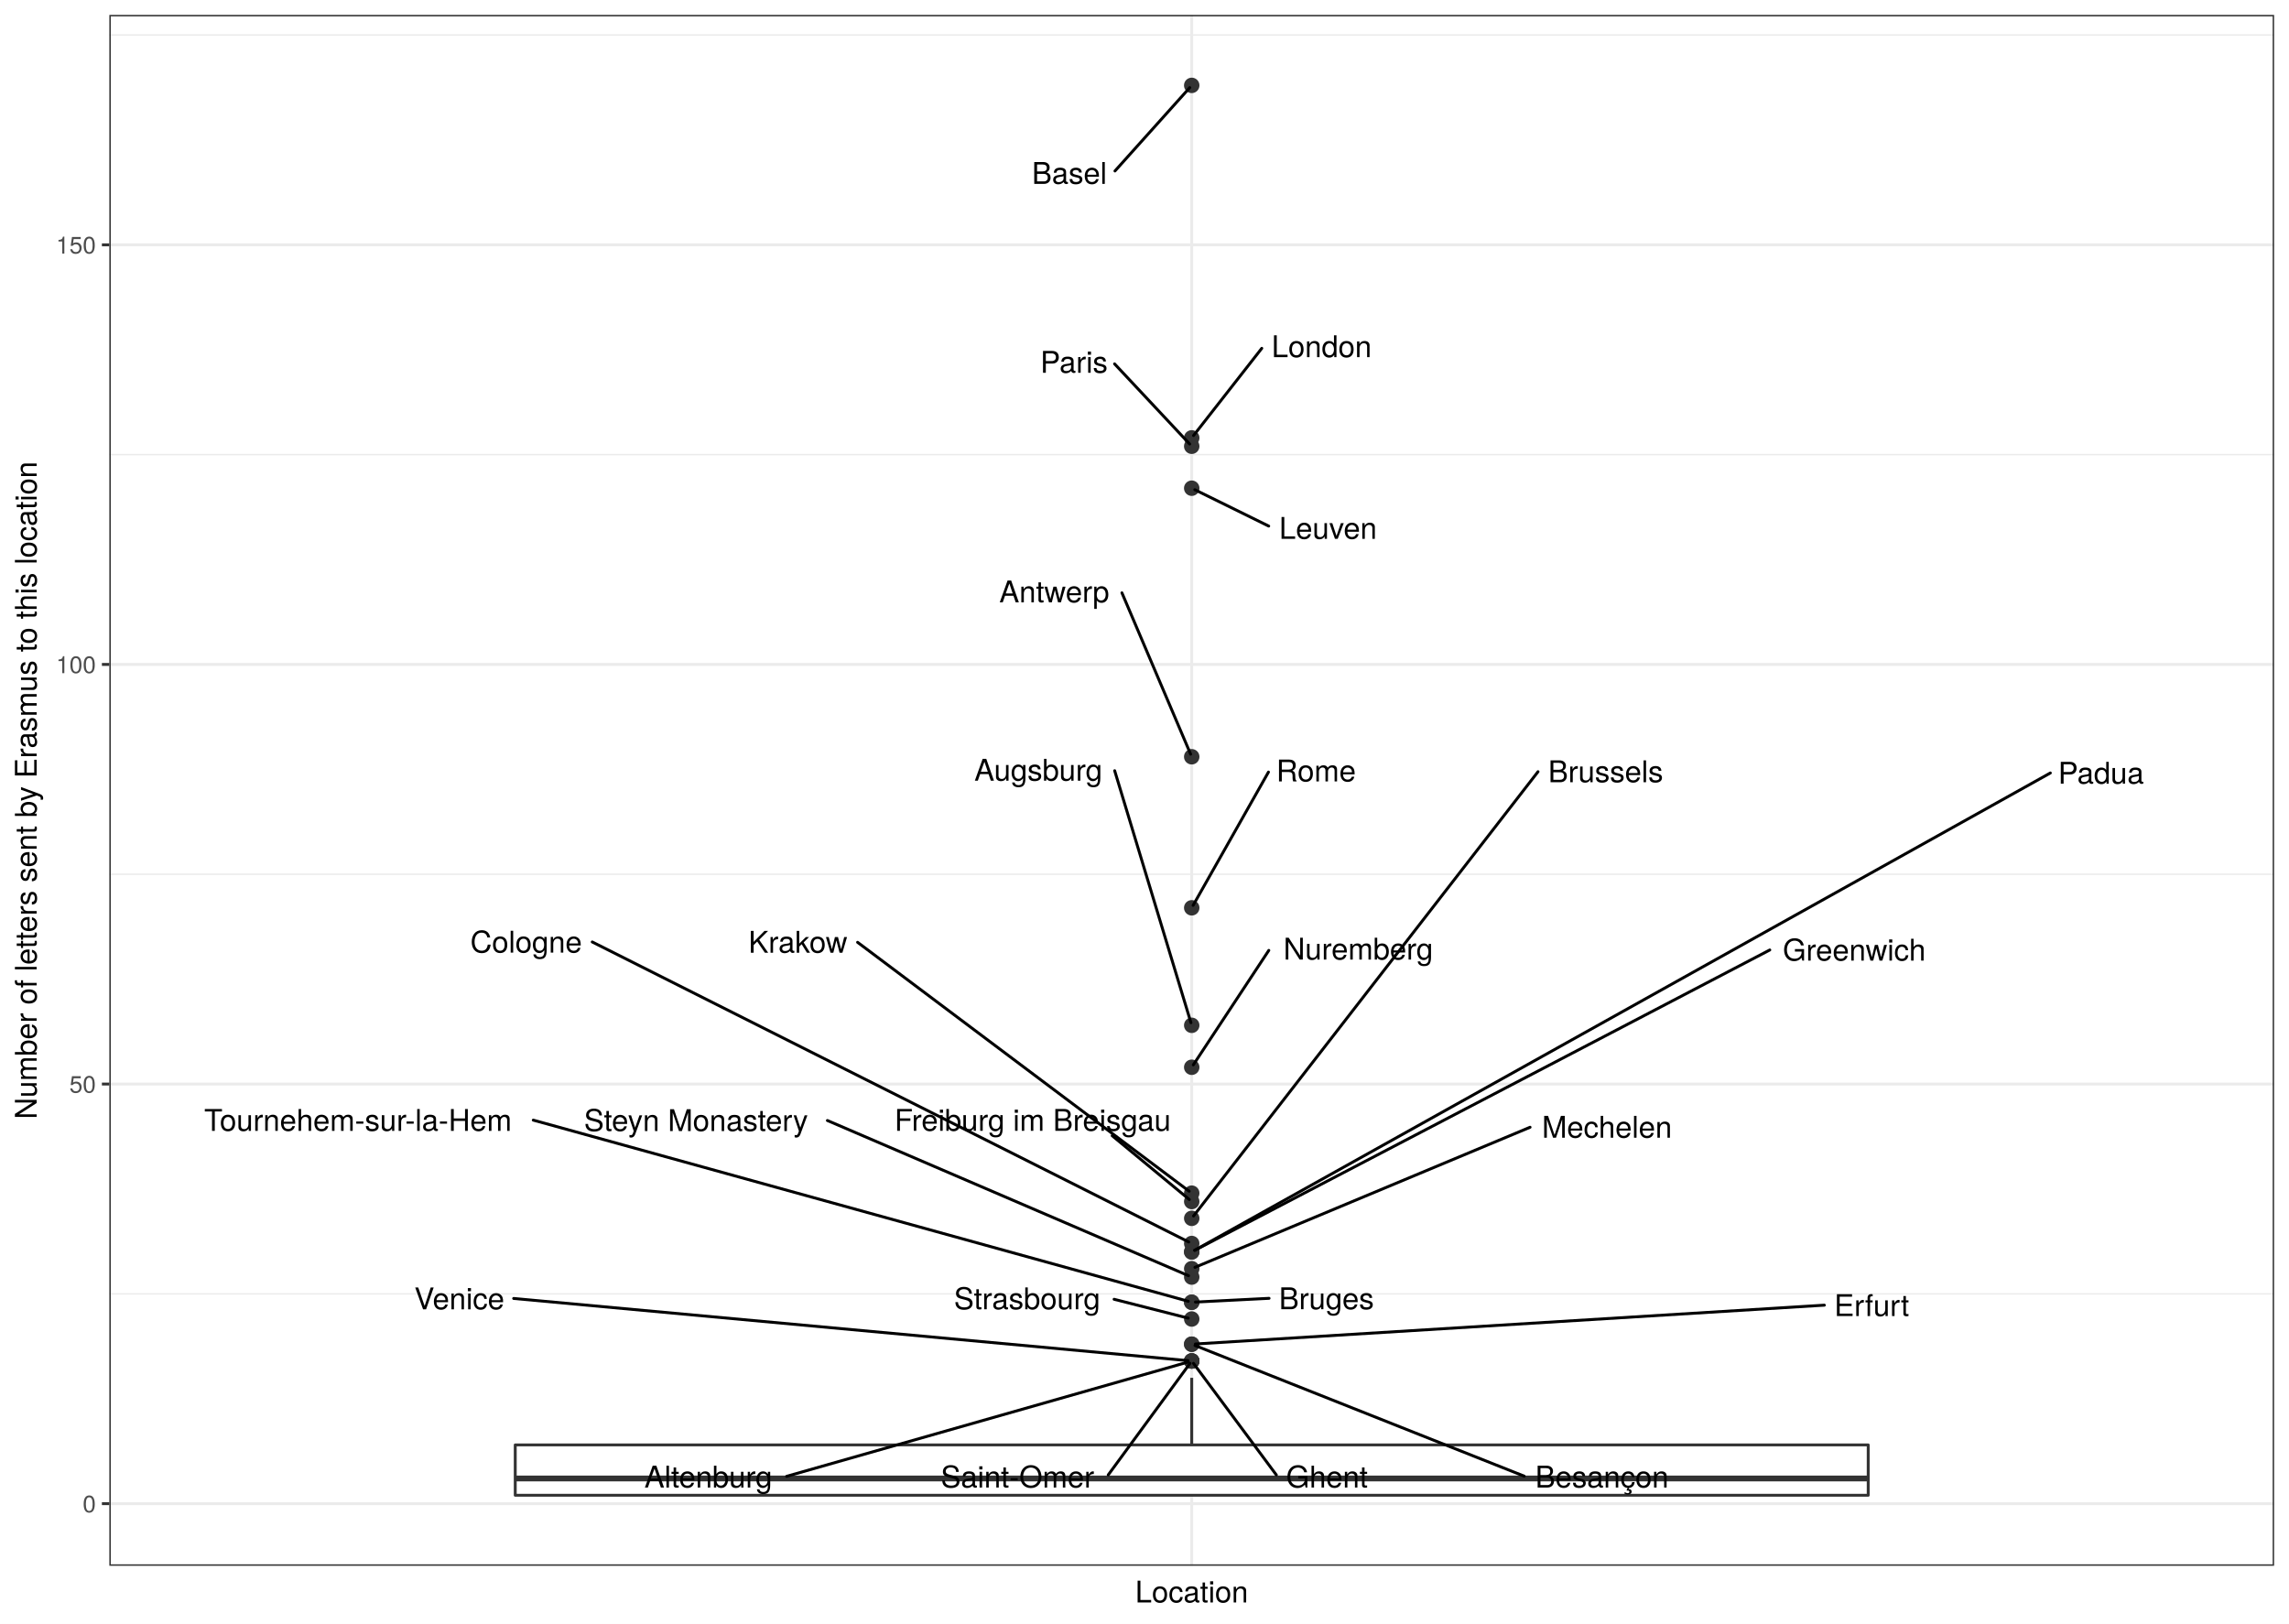
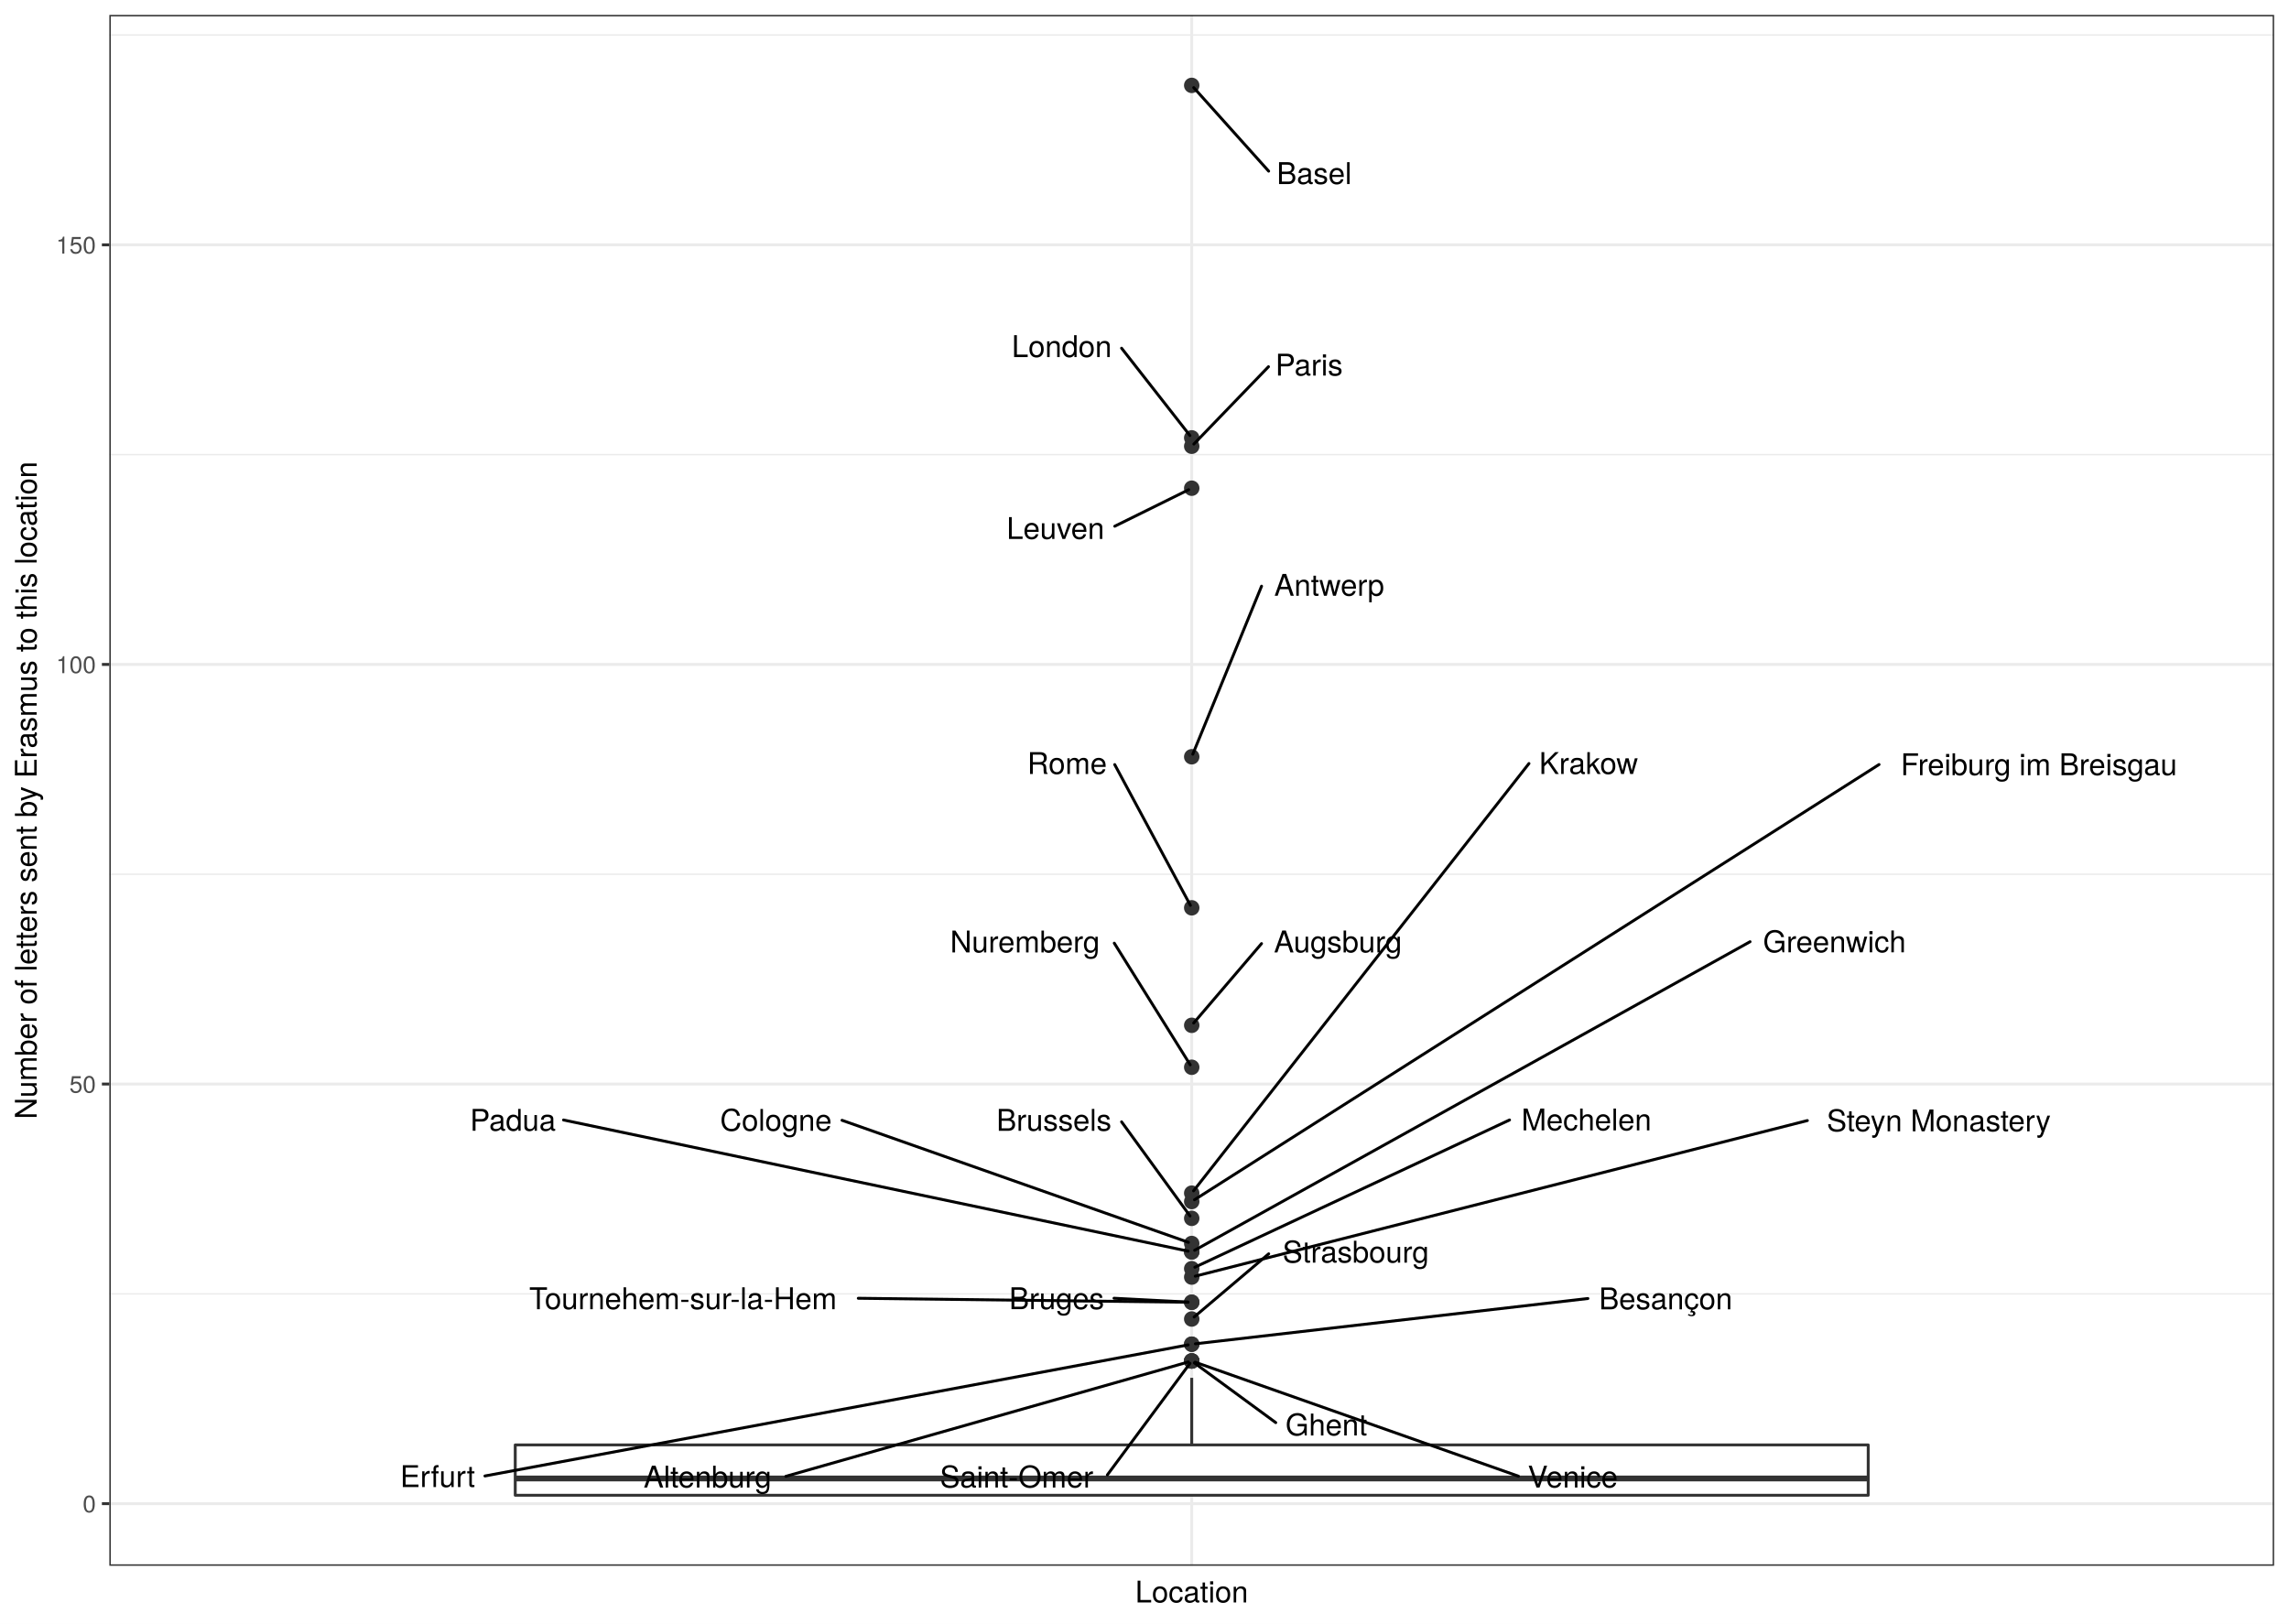
<svg xmlns="http://www.w3.org/2000/svg" class="svglite" width="842.40pt" height="597.60pt" viewBox="0 0 842.40 597.60">
  <defs>
    <style type="text/css">
    .svglite line, .svglite polyline, .svglite polygon, .svglite path, .svglite rect, .svglite circle {
      fill: none;
      stroke: #000000;
      stroke-linecap: round;
      stroke-linejoin: round;
      stroke-miterlimit: 10.00;
    }
    .svglite text {
      white-space: pre;
    }
  </style>
  </defs>
  <rect width="100%" height="100%" style="stroke: none; fill: #FFFFFF;" />
  <defs>
    <clipPath id="cpMC4wMHw4NDIuNDB8MC4wMHw1OTcuNjA=">
      <rect x="0.00" y="0.00" width="842.40" height="597.60" />
    </clipPath>
  </defs>
  <g clip-path="url(#cpMC4wMHw4NDIuNDB8MC4wMHw1OTcuNjA=)">
    <rect x="0" y="-0" width="842.40" height="597.60" style="stroke-width: 1.07; stroke: #FFFFFF; fill: #FFFFFF;" />
  </g>
  <defs>
    <clipPath id="cpNDAuMjR8ODM2LjkyfDUuNDh8NTc2LjMz">
      <rect x="40.24" y="5.48" width="796.68" height="570.85" />
    </clipPath>
  </defs>
  <g clip-path="url(#cpNDAuMjR8ODM2LjkyfDUuNDh8NTc2LjMz)">
    <rect x="40.24" y="5.48" width="796.68" height="570.85" style="stroke-width: 1.07; stroke: none; fill: #FFFFFF;" />
    <polyline points="40.24,476.25 836.92,476.25 " style="stroke-width: 0.53; stroke: #EBEBEB; stroke-linecap: butt;" />
    <polyline points="40.24,321.80 836.92,321.80 " style="stroke-width: 0.53; stroke: #EBEBEB; stroke-linecap: butt;" />
    <polyline points="40.24,167.34 836.92,167.34 " style="stroke-width: 0.53; stroke: #EBEBEB; stroke-linecap: butt;" />
    <polyline points="40.24,12.89 836.92,12.89 " style="stroke-width: 0.53; stroke: #EBEBEB; stroke-linecap: butt;" />
    <polyline points="40.24,553.47 836.92,553.47 " style="stroke-width: 1.07; stroke: #EBEBEB; stroke-linecap: butt;" />
    <polyline points="40.24,399.02 836.92,399.02 " style="stroke-width: 1.07; stroke: #EBEBEB; stroke-linecap: butt;" />
    <polyline points="40.24,244.57 836.92,244.57 " style="stroke-width: 1.07; stroke: #EBEBEB; stroke-linecap: butt;" />
    <polyline points="40.24,90.12 836.92,90.12 " style="stroke-width: 1.07; stroke: #EBEBEB; stroke-linecap: butt;" />
    <polyline points="438.58,576.33 438.58,5.48 " style="stroke-width: 1.07; stroke: #EBEBEB; stroke-linecap: butt;" />
    <circle cx="438.58" cy="31.43" r="2.49" style="stroke-width: 0.71; stroke: #333333; fill: #333333;" />
    <circle cx="438.58" cy="161.17" r="2.49" style="stroke-width: 0.71; stroke: #333333; fill: #333333;" />
    <circle cx="438.58" cy="164.26" r="2.49" style="stroke-width: 0.71; stroke: #333333; fill: #333333;" />
    <circle cx="438.58" cy="179.70" r="2.49" style="stroke-width: 0.71; stroke: #333333; fill: #333333;" />
    <circle cx="438.58" cy="278.55" r="2.49" style="stroke-width: 0.71; stroke: #333333; fill: #333333;" />
    <circle cx="438.58" cy="334.15" r="2.49" style="stroke-width: 0.71; stroke: #333333; fill: #333333;" />
    <circle cx="438.58" cy="377.40" r="2.49" style="stroke-width: 0.71; stroke: #333333; fill: #333333;" />
    <circle cx="438.58" cy="392.84" r="2.49" style="stroke-width: 0.71; stroke: #333333; fill: #333333;" />
    <circle cx="438.58" cy="439.18" r="2.49" style="stroke-width: 0.71; stroke: #333333; fill: #333333;" />
    <circle cx="438.58" cy="442.27" r="2.49" style="stroke-width: 0.71; stroke: #333333; fill: #333333;" />
    <circle cx="438.58" cy="448.45" r="2.49" style="stroke-width: 0.71; stroke: #333333; fill: #333333;" />
    <circle cx="438.58" cy="457.71" r="2.49" style="stroke-width: 0.71; stroke: #333333; fill: #333333;" />
    <circle cx="438.58" cy="460.80" r="2.49" style="stroke-width: 0.71; stroke: #333333; fill: #333333;" />
    <circle cx="438.58" cy="460.80" r="2.49" style="stroke-width: 0.71; stroke: #333333; fill: #333333;" />
    <circle cx="438.58" cy="466.98" r="2.49" style="stroke-width: 0.71; stroke: #333333; fill: #333333;" />
    <circle cx="438.58" cy="470.07" r="2.49" style="stroke-width: 0.71; stroke: #333333; fill: #333333;" />
    <circle cx="438.58" cy="479.34" r="2.49" style="stroke-width: 0.71; stroke: #333333; fill: #333333;" />
    <circle cx="438.58" cy="479.34" r="2.49" style="stroke-width: 0.71; stroke: #333333; fill: #333333;" />
    <circle cx="438.58" cy="485.51" r="2.49" style="stroke-width: 0.71; stroke: #333333; fill: #333333;" />
    <circle cx="438.58" cy="494.78" r="2.49" style="stroke-width: 0.71; stroke: #333333; fill: #333333;" />
    <circle cx="438.58" cy="494.78" r="2.49" style="stroke-width: 0.71; stroke: #333333; fill: #333333;" />
    <circle cx="438.58" cy="500.96" r="2.49" style="stroke-width: 0.71; stroke: #333333; fill: #333333;" />
    <circle cx="438.58" cy="500.96" r="2.49" style="stroke-width: 0.71; stroke: #333333; fill: #333333;" />
    <circle cx="438.58" cy="500.96" r="2.49" style="stroke-width: 0.71; stroke: #333333; fill: #333333;" />
    <circle cx="438.58" cy="500.96" r="2.49" style="stroke-width: 0.71; stroke: #333333; fill: #333333;" />
    <line x1="438.58" y1="531.85" x2="438.58" y2="507.14" style="stroke-width: 1.07; stroke: #333333; stroke-linecap: butt;" />
    <line x1="438.58" y1="550.38" x2="438.58" y2="550.38" style="stroke-width: 1.07; stroke: #333333; stroke-linecap: butt;" />
    <polygon points="189.62,531.85 189.62,550.38 687.54,550.38 687.54,531.85 189.62,531.85 " style="stroke-width: 1.07; stroke: #333333; fill: #FFFFFF;" />
    <line x1="189.62" y1="544.20" x2="687.54" y2="544.20" style="stroke-width: 2.13; stroke: #333333; stroke-linecap: butt;" />
-     <line x1="410.33" y1="62.93" x2="437.85" y2="32.25" style="stroke-width: 1.07;" />
-     <line x1="464.36" y1="128.21" x2="439.25" y2="160.31" style="stroke-width: 1.07;" />
-     <line x1="410.19" y1="133.94" x2="437.82" y2="163.44" style="stroke-width: 1.07;" />
-     <line x1="466.91" y1="193.64" x2="439.71" y2="180.25" style="stroke-width: 1.07;" />
-     <line x1="412.89" y1="218.21" x2="438.18" y2="277.61" style="stroke-width: 1.07;" />
-     <line x1="466.82" y1="284.19" x2="439.09" y2="333.25" style="stroke-width: 1.07;" />
-     <line x1="410.22" y1="283.68" x2="438.29" y2="376.44" style="stroke-width: 1.07;" />
-     <line x1="466.95" y1="349.82" x2="439.16" y2="391.96" style="stroke-width: 1.07;" />
-     <line x1="315.61" y1="346.85" x2="437.64" y2="438.47" style="stroke-width: 1.07;" />
-     <line x1="409.31" y1="418.04" x2="437.69" y2="441.53" style="stroke-width: 1.07;" />
-     <line x1="566.02" y1="284.05" x2="439.24" y2="447.59" style="stroke-width: 1.07;" />
-     <line x1="217.96" y1="346.72" x2="437.47" y2="457.15" style="stroke-width: 1.07;" />
-     <line x1="651.32" y1="349.67" x2="439.68" y2="460.23" style="stroke-width: 1.07;" />
-     <line x1="754.57" y1="284.52" x2="439.66" y2="460.20" style="stroke-width: 1.07;" />
-     <line x1="563.10" y1="414.92" x2="439.76" y2="466.49" style="stroke-width: 1.07;" />
-     <line x1="304.50" y1="412.44" x2="437.41" y2="469.57" style="stroke-width: 1.07;" />
-     <line x1="467.04" y1="477.89" x2="439.94" y2="479.27" style="stroke-width: 1.07;" />
-     <line x1="196.26" y1="412.30" x2="437.31" y2="478.98" style="stroke-width: 1.07;" />
-     <line x1="410.01" y1="478.24" x2="437.30" y2="485.19" style="stroke-width: 1.07;" />
-     <line x1="560.94" y1="543.35" x2="439.78" y2="495.25" style="stroke-width: 1.07;" />
-     <line x1="671.40" y1="480.41" x2="439.94" y2="494.70" style="stroke-width: 1.07;" />
-     <line x1="289.50" y1="543.41" x2="437.32" y2="501.32" style="stroke-width: 1.07;" />
-     <line x1="469.72" y1="542.90" x2="439.22" y2="501.82" style="stroke-width: 1.07;" />
-     <line x1="407.85" y1="542.89" x2="437.95" y2="501.82" style="stroke-width: 1.07;" />
-     <line x1="189.04" y1="477.94" x2="437.23" y2="500.83" style="stroke-width: 1.07;" />
-     <text x="393.56" y="67.68" text-anchor="middle" style="font-size: 11.04px; font-family: &quot;TeX Gyre Heros&quot;;" textLength="29.93px" lengthAdjust="spacingAndGlyphs">Basel</text>
-     <text x="486.38" y="131.47" text-anchor="middle" style="font-size: 11.04px; font-family: &quot;TeX Gyre Heros&quot;;" textLength="40.43px" lengthAdjust="spacingAndGlyphs">London</text>
-     <text x="395.26" y="137.22" text-anchor="middle" style="font-size: 11.04px; font-family: &quot;TeX Gyre Heros&quot;;" textLength="26.27px" lengthAdjust="spacingAndGlyphs">Paris</text>
-     <text x="488.74" y="198.34" text-anchor="middle" style="font-size: 11.04px; font-family: &quot;TeX Gyre Heros&quot;;" textLength="40.05px" lengthAdjust="spacingAndGlyphs">Leuven</text>
-     <text x="387.99" y="221.73" text-anchor="middle" style="font-size: 11.04px; font-family: &quot;TeX Gyre Heros&quot;;" textLength="46.21px" lengthAdjust="spacingAndGlyphs">Antwerp</text>
-     <text x="484.34" y="287.64" text-anchor="middle" style="font-size: 11.04px; font-family: &quot;TeX Gyre Heros&quot;;" textLength="31.44px" lengthAdjust="spacingAndGlyphs">Rome</text>
-     <text x="382.12" y="287.36" text-anchor="middle" style="font-size: 11.04px; font-family: &quot;TeX Gyre Heros&quot;;" textLength="52.61px" lengthAdjust="spacingAndGlyphs">Augsburg</text>
-     <text x="499.85" y="353.21" text-anchor="middle" style="font-size: 11.04px; font-family: &quot;TeX Gyre Heros&quot;;" textLength="62.19px" lengthAdjust="spacingAndGlyphs">Nuremberg</text>
-     <text x="293.66" y="350.69" text-anchor="middle" style="font-size: 11.04px; font-family: &quot;TeX Gyre Heros&quot;;" textLength="40.29px" lengthAdjust="spacingAndGlyphs">Krakow</text>
-     <text x="380.05" y="416.24" text-anchor="middle" style="font-size: 11.04px; font-family: &quot;TeX Gyre Heros&quot;;" textLength="114.06px" lengthAdjust="spacingAndGlyphs">Freiburg im Breisgau</text>
-     <text x="590.92" y="287.92" text-anchor="middle" style="font-size: 11.04px; font-family: &quot;TeX Gyre Heros&quot;;" textLength="46.19px" lengthAdjust="spacingAndGlyphs">Brussels</text>
-     <text x="193.64" y="350.64" text-anchor="middle" style="font-size: 11.04px; font-family: &quot;TeX Gyre Heros&quot;;" textLength="45.04px" lengthAdjust="spacingAndGlyphs">Cologne</text>
-     <text x="682.40" y="353.59" text-anchor="middle" style="font-size: 11.04px; font-family: &quot;TeX Gyre Heros&quot;;" textLength="58.55px" lengthAdjust="spacingAndGlyphs">Greenwich</text>
-     <text x="773.21" y="288.47" text-anchor="middle" style="font-size: 11.04px; font-family: &quot;TeX Gyre Heros&quot;;" textLength="33.67px" lengthAdjust="spacingAndGlyphs">Padua</text>
-     <text x="591.40" y="418.78" text-anchor="middle" style="font-size: 11.04px; font-family: &quot;TeX Gyre Heros&quot;;" textLength="53.00px" lengthAdjust="spacingAndGlyphs">Mechelen</text>
-     <text x="256.15" y="416.32" text-anchor="middle" style="font-size: 11.04px; font-family: &quot;TeX Gyre Heros&quot;;" textLength="93.09px" lengthAdjust="spacingAndGlyphs">Steyn Monastery</text>
-     <text x="488.16" y="481.91" text-anchor="middle" style="font-size: 11.04px; font-family: &quot;TeX Gyre Heros&quot;;" textLength="38.63px" lengthAdjust="spacingAndGlyphs">Bruges</text>
-     <text x="131.75" y="416.26" text-anchor="middle" style="font-size: 11.04px; font-family: &quot;TeX Gyre Heros&quot;;" textLength="125.42px" lengthAdjust="spacingAndGlyphs">Tournehem-sur-la-Hem</text>
-     <text x="377.99" y="481.92" text-anchor="middle" style="font-size: 11.04px; font-family: &quot;TeX Gyre Heros&quot;;" textLength="60.44px" lengthAdjust="spacingAndGlyphs">Strasbourg</text>
-     <text x="589.56" y="547.53" text-anchor="middle" style="font-size: 11.04px; font-family: &quot;TeX Gyre Heros&quot;;" textLength="53.65px" lengthAdjust="spacingAndGlyphs">Besançon</text>
-     <text x="688.82" y="484.42" text-anchor="middle" style="font-size: 11.04px; font-family: &quot;TeX Gyre Heros&quot;;" textLength="31.24px" lengthAdjust="spacingAndGlyphs">Erfurt</text>
-     <text x="260.67" y="547.53" text-anchor="middle" style="font-size: 11.04px; font-family: &quot;TeX Gyre Heros&quot;;" textLength="54.05px" lengthAdjust="spacingAndGlyphs">Altenburg</text>
-     <text x="488.35" y="547.53" text-anchor="middle" style="font-size: 11.04px; font-family: &quot;TeX Gyre Heros&quot;;" textLength="33.65px" lengthAdjust="spacingAndGlyphs">Ghent</text>
-     <text x="374.46" y="547.53" text-anchor="middle" style="font-size: 11.04px; font-family: &quot;TeX Gyre Heros&quot;;" textLength="63.19px" lengthAdjust="spacingAndGlyphs">Saint-Omer</text>
-     <text x="169.05" y="481.94" text-anchor="middle" style="font-size: 11.04px; font-family: &quot;TeX Gyre Heros&quot;;" textLength="36.39px" lengthAdjust="spacingAndGlyphs">Venice</text>
+     <line x1="466.89" y1="62.99" x2="439.32" y2="32.25" style="stroke-width: 1.07;" />
+     <line x1="412.76" y1="128.16" x2="437.92" y2="160.31" style="stroke-width: 1.07;" />
+     <line x1="466.83" y1="134.98" x2="439.36" y2="163.45" style="stroke-width: 1.07;" />
+     <line x1="410.26" y1="193.69" x2="437.46" y2="180.25" style="stroke-width: 1.07;" />
+     <line x1="464.28" y1="215.76" x2="438.97" y2="277.61" style="stroke-width: 1.07;" />
+     <line x1="410.24" y1="281.43" x2="438.09" y2="333.24" style="stroke-width: 1.07;" />
+     <line x1="464.27" y1="347.32" x2="439.29" y2="376.56" style="stroke-width: 1.07;" />
+     <line x1="410.08" y1="347.16" x2="438.03" y2="391.95" style="stroke-width: 1.07;" />
+     <line x1="562.69" y1="281.04" x2="439.25" y2="438.33" style="stroke-width: 1.07;" />
+     <line x1="691.53" y1="281.41" x2="439.60" y2="441.62" style="stroke-width: 1.07;" />
+     <line x1="412.77" y1="412.93" x2="437.95" y2="447.58" style="stroke-width: 1.07;" />
+     <line x1="309.88" y1="412.36" x2="437.36" y2="457.28" style="stroke-width: 1.07;" />
+     <line x1="644.06" y1="346.63" x2="439.66" y2="460.20" style="stroke-width: 1.07;" />
+     <line x1="207.39" y1="412.25" x2="437.27" y2="460.53" style="stroke-width: 1.07;" />
+     <line x1="555.54" y1="412.24" x2="439.72" y2="466.45" style="stroke-width: 1.07;" />
+     <line x1="665.15" y1="412.46" x2="439.87" y2="469.74" style="stroke-width: 1.07;" />
+     <line x1="409.98" y1="477.86" x2="437.22" y2="479.27" style="stroke-width: 1.07;" />
+     <line x1="315.87" y1="477.87" x2="437.22" y2="479.32" style="stroke-width: 1.07;" />
+     <line x1="466.91" y1="461.51" x2="439.46" y2="484.77" style="stroke-width: 1.07;" />
+     <line x1="584.38" y1="477.96" x2="439.93" y2="494.63" style="stroke-width: 1.07;" />
+     <line x1="178.47" y1="543.28" x2="437.26" y2="495.03" style="stroke-width: 1.07;" />
+     <line x1="289.21" y1="543.41" x2="437.32" y2="501.32" style="stroke-width: 1.07;" />
+     <line x1="469.50" y1="523.64" x2="439.54" y2="501.66" style="stroke-width: 1.07;" />
+     <line x1="407.53" y1="542.89" x2="437.94" y2="501.82" style="stroke-width: 1.07;" />
+     <line x1="558.82" y1="543.36" x2="439.81" y2="501.39" style="stroke-width: 1.07;" />
+     <text x="483.65" y="67.74" text-anchor="middle" style="font-size: 11.04px; font-family: &quot;TeX Gyre Heros&quot;;" textLength="29.93px" lengthAdjust="spacingAndGlyphs">Basel</text>
+     <text x="390.74" y="131.43" text-anchor="middle" style="font-size: 11.04px; font-family: &quot;TeX Gyre Heros&quot;;" textLength="40.43px" lengthAdjust="spacingAndGlyphs">London</text>
+     <text x="481.76" y="138.25" text-anchor="middle" style="font-size: 11.04px; font-family: &quot;TeX Gyre Heros&quot;;" textLength="26.27px" lengthAdjust="spacingAndGlyphs">Paris</text>
+     <text x="388.44" y="198.39" text-anchor="middle" style="font-size: 11.04px; font-family: &quot;TeX Gyre Heros&quot;;" textLength="40.05px" lengthAdjust="spacingAndGlyphs">Leuven</text>
+     <text x="489.18" y="219.29" text-anchor="middle" style="font-size: 11.04px; font-family: &quot;TeX Gyre Heros&quot;;" textLength="46.21px" lengthAdjust="spacingAndGlyphs">Antwerp</text>
+     <text x="392.71" y="284.90" text-anchor="middle" style="font-size: 11.04px; font-family: &quot;TeX Gyre Heros&quot;;" textLength="31.44px" lengthAdjust="spacingAndGlyphs">Rome</text>
+     <text x="492.37" y="350.56" text-anchor="middle" style="font-size: 11.04px; font-family: &quot;TeX Gyre Heros&quot;;" textLength="52.61px" lengthAdjust="spacingAndGlyphs">Augsburg</text>
+     <text x="377.19" y="350.57" text-anchor="middle" style="font-size: 11.04px; font-family: &quot;TeX Gyre Heros&quot;;" textLength="62.19px" lengthAdjust="spacingAndGlyphs">Nuremberg</text>
+     <text x="584.63" y="284.90" text-anchor="middle" style="font-size: 11.04px; font-family: &quot;TeX Gyre Heros&quot;;" textLength="40.29px" lengthAdjust="spacingAndGlyphs">Krakow</text>
+     <text x="750.35" y="285.33" text-anchor="middle" style="font-size: 11.04px; font-family: &quot;TeX Gyre Heros&quot;;" textLength="114.06px" lengthAdjust="spacingAndGlyphs">Freiburg im Breisgau</text>
+     <text x="387.88" y="416.23" text-anchor="middle" style="font-size: 11.04px; font-family: &quot;TeX Gyre Heros&quot;;" textLength="46.19px" lengthAdjust="spacingAndGlyphs">Brussels</text>
+     <text x="285.56" y="416.24" text-anchor="middle" style="font-size: 11.04px; font-family: &quot;TeX Gyre Heros&quot;;" textLength="45.04px" lengthAdjust="spacingAndGlyphs">Cologne</text>
+     <text x="675.13" y="350.54" text-anchor="middle" style="font-size: 11.04px; font-family: &quot;TeX Gyre Heros&quot;;" textLength="58.55px" lengthAdjust="spacingAndGlyphs">Greenwich</text>
+     <text x="188.76" y="416.22" text-anchor="middle" style="font-size: 11.04px; font-family: &quot;TeX Gyre Heros&quot;;" textLength="33.67px" lengthAdjust="spacingAndGlyphs">Padua</text>
+     <text x="583.84" y="416.08" text-anchor="middle" style="font-size: 11.04px; font-family: &quot;TeX Gyre Heros&quot;;" textLength="53.00px" lengthAdjust="spacingAndGlyphs">Mechelen</text>
+     <text x="713.50" y="416.42" text-anchor="middle" style="font-size: 11.04px; font-family: &quot;TeX Gyre Heros&quot;;" textLength="93.09px" lengthAdjust="spacingAndGlyphs">Steyn Monastery</text>
+     <text x="388.87" y="481.88" text-anchor="middle" style="font-size: 11.04px; font-family: &quot;TeX Gyre Heros&quot;;" textLength="38.63px" lengthAdjust="spacingAndGlyphs">Bruges</text>
+     <text x="251.36" y="481.89" text-anchor="middle" style="font-size: 11.04px; font-family: &quot;TeX Gyre Heros&quot;;" textLength="125.42px" lengthAdjust="spacingAndGlyphs">Tournehem-sur-la-Hem</text>
+     <text x="498.94" y="464.75" text-anchor="middle" style="font-size: 11.04px; font-family: &quot;TeX Gyre Heros&quot;;" textLength="60.44px" lengthAdjust="spacingAndGlyphs">Strasbourg</text>
+     <text x="613.01" y="481.94" text-anchor="middle" style="font-size: 11.04px; font-family: &quot;TeX Gyre Heros&quot;;" textLength="53.65px" lengthAdjust="spacingAndGlyphs">Besançon</text>
+     <text x="161.05" y="547.35" text-anchor="middle" style="font-size: 11.04px; font-family: &quot;TeX Gyre Heros&quot;;" textLength="31.24px" lengthAdjust="spacingAndGlyphs">Erfurt</text>
+     <text x="260.38" y="547.53" text-anchor="middle" style="font-size: 11.04px; font-family: &quot;TeX Gyre Heros&quot;;" textLength="54.05px" lengthAdjust="spacingAndGlyphs">Altenburg</text>
+     <text x="488.12" y="528.37" text-anchor="middle" style="font-size: 11.04px; font-family: &quot;TeX Gyre Heros&quot;;" textLength="33.65px" lengthAdjust="spacingAndGlyphs">Ghent</text>
+     <text x="374.14" y="547.53" text-anchor="middle" style="font-size: 11.04px; font-family: &quot;TeX Gyre Heros&quot;;" textLength="63.19px" lengthAdjust="spacingAndGlyphs">Saint-Omer</text>
+     <text x="578.82" y="547.53" text-anchor="middle" style="font-size: 11.04px; font-family: &quot;TeX Gyre Heros&quot;;" textLength="36.39px" lengthAdjust="spacingAndGlyphs">Venice</text>
    <rect x="40.24" y="5.48" width="796.68" height="570.85" style="stroke-width: 1.07; stroke: #333333;" />
  </g>
  <g clip-path="url(#cpMC4wMHw4NDIuNDB8MC4wMHw1OTcuNjA=)">
    <text x="35.31" y="556.68" text-anchor="end" style="font-size: 8.80px;fill: #4D4D4D; font-family: &quot;TeX Gyre Heros&quot;;" textLength="5.59px" lengthAdjust="spacingAndGlyphs">0</text>
    <text x="35.31" y="402.23" text-anchor="end" style="font-size: 8.80px;fill: #4D4D4D; font-family: &quot;TeX Gyre Heros&quot;;" textLength="11.19px" lengthAdjust="spacingAndGlyphs">50</text>
    <text x="35.31" y="247.78" text-anchor="end" style="font-size: 8.80px;fill: #4D4D4D; font-family: &quot;TeX Gyre Heros&quot;;" textLength="16.78px" lengthAdjust="spacingAndGlyphs">100</text>
    <text x="35.31" y="93.33" text-anchor="end" style="font-size: 8.80px;fill: #4D4D4D; font-family: &quot;TeX Gyre Heros&quot;;" textLength="16.78px" lengthAdjust="spacingAndGlyphs">150</text>
    <polyline points="37.50,553.47 40.24,553.47 " style="stroke-width: 1.07; stroke: #333333; stroke-linecap: butt;" />
    <polyline points="37.50,399.02 40.24,399.02 " style="stroke-width: 1.07; stroke: #333333; stroke-linecap: butt;" />
    <polyline points="37.50,244.57 40.24,244.57 " style="stroke-width: 1.07; stroke: #333333; stroke-linecap: butt;" />
    <polyline points="37.50,90.12 40.24,90.12 " style="stroke-width: 1.07; stroke: #333333; stroke-linecap: butt;" />
    <text x="438.58" y="589.83" text-anchor="middle" style="font-size: 11.00px; font-family: &quot;TeX Gyre Heros&quot;;" textLength="46.53px" lengthAdjust="spacingAndGlyphs">Location</text>
    <text transform="translate(13.50,290.91) rotate(-90)" text-anchor="middle" style="font-size: 11.00px; font-family: &quot;TeX Gyre Heros&quot;;" textLength="277.66px" lengthAdjust="spacingAndGlyphs">Number of letters sent by Erasmus to this location</text>
  </g>
</svg>
